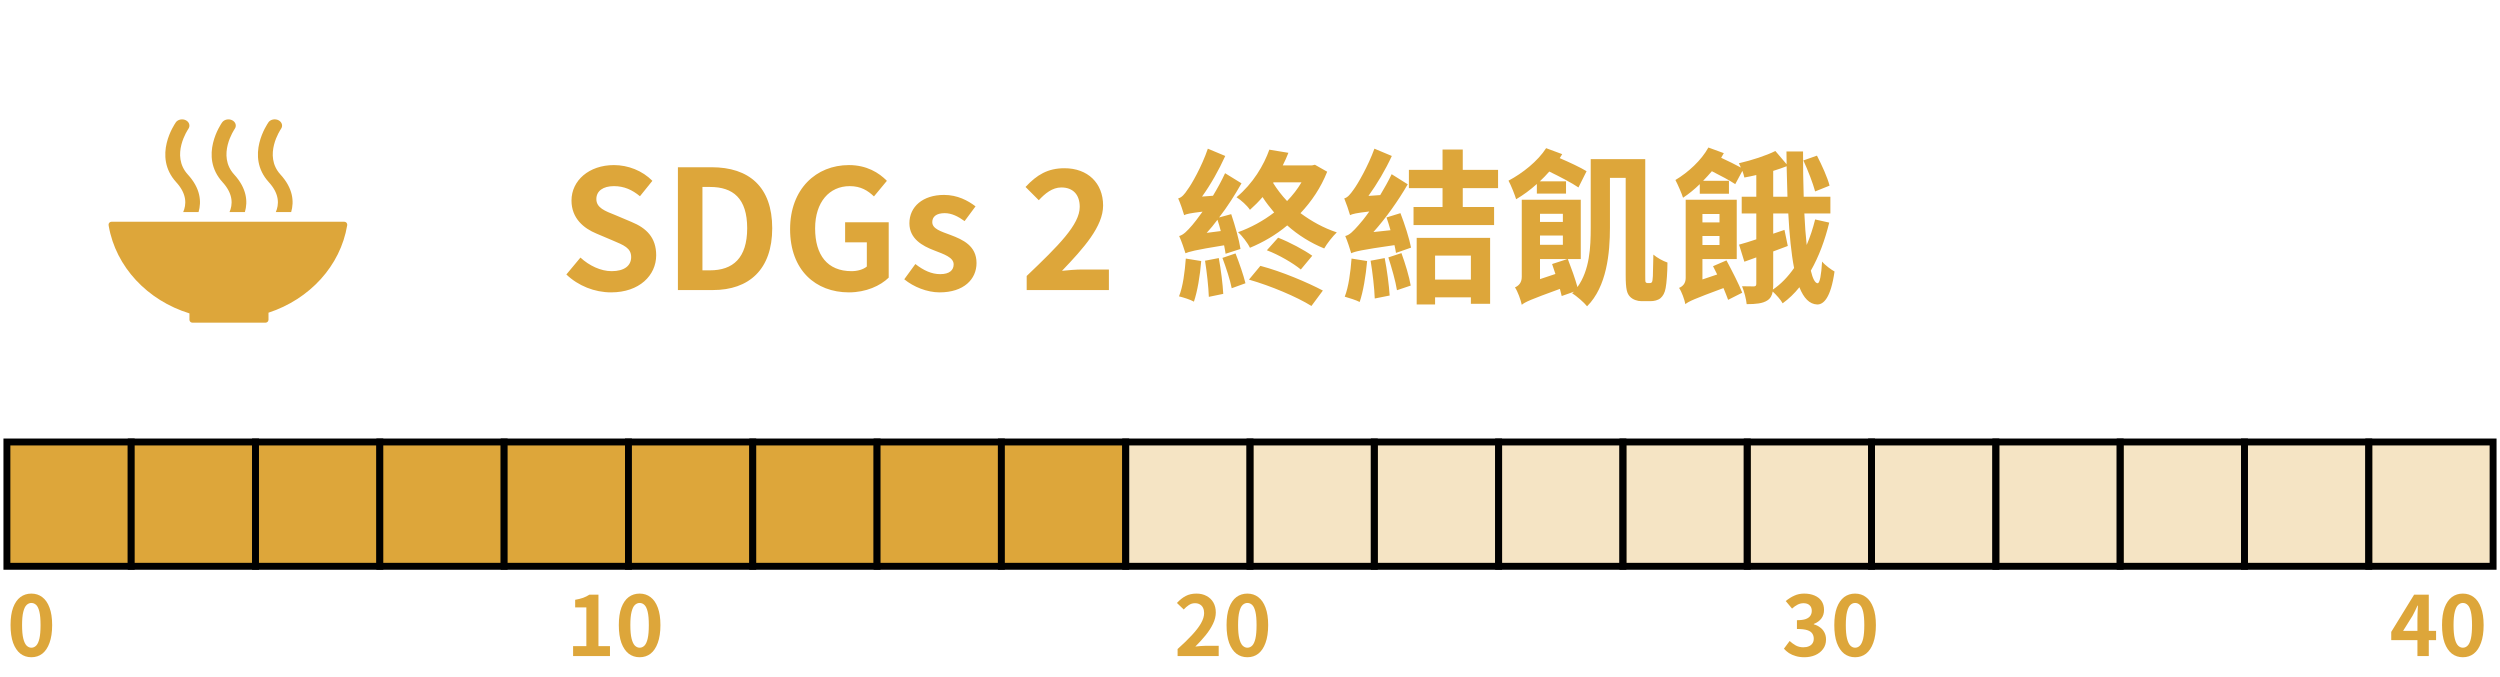
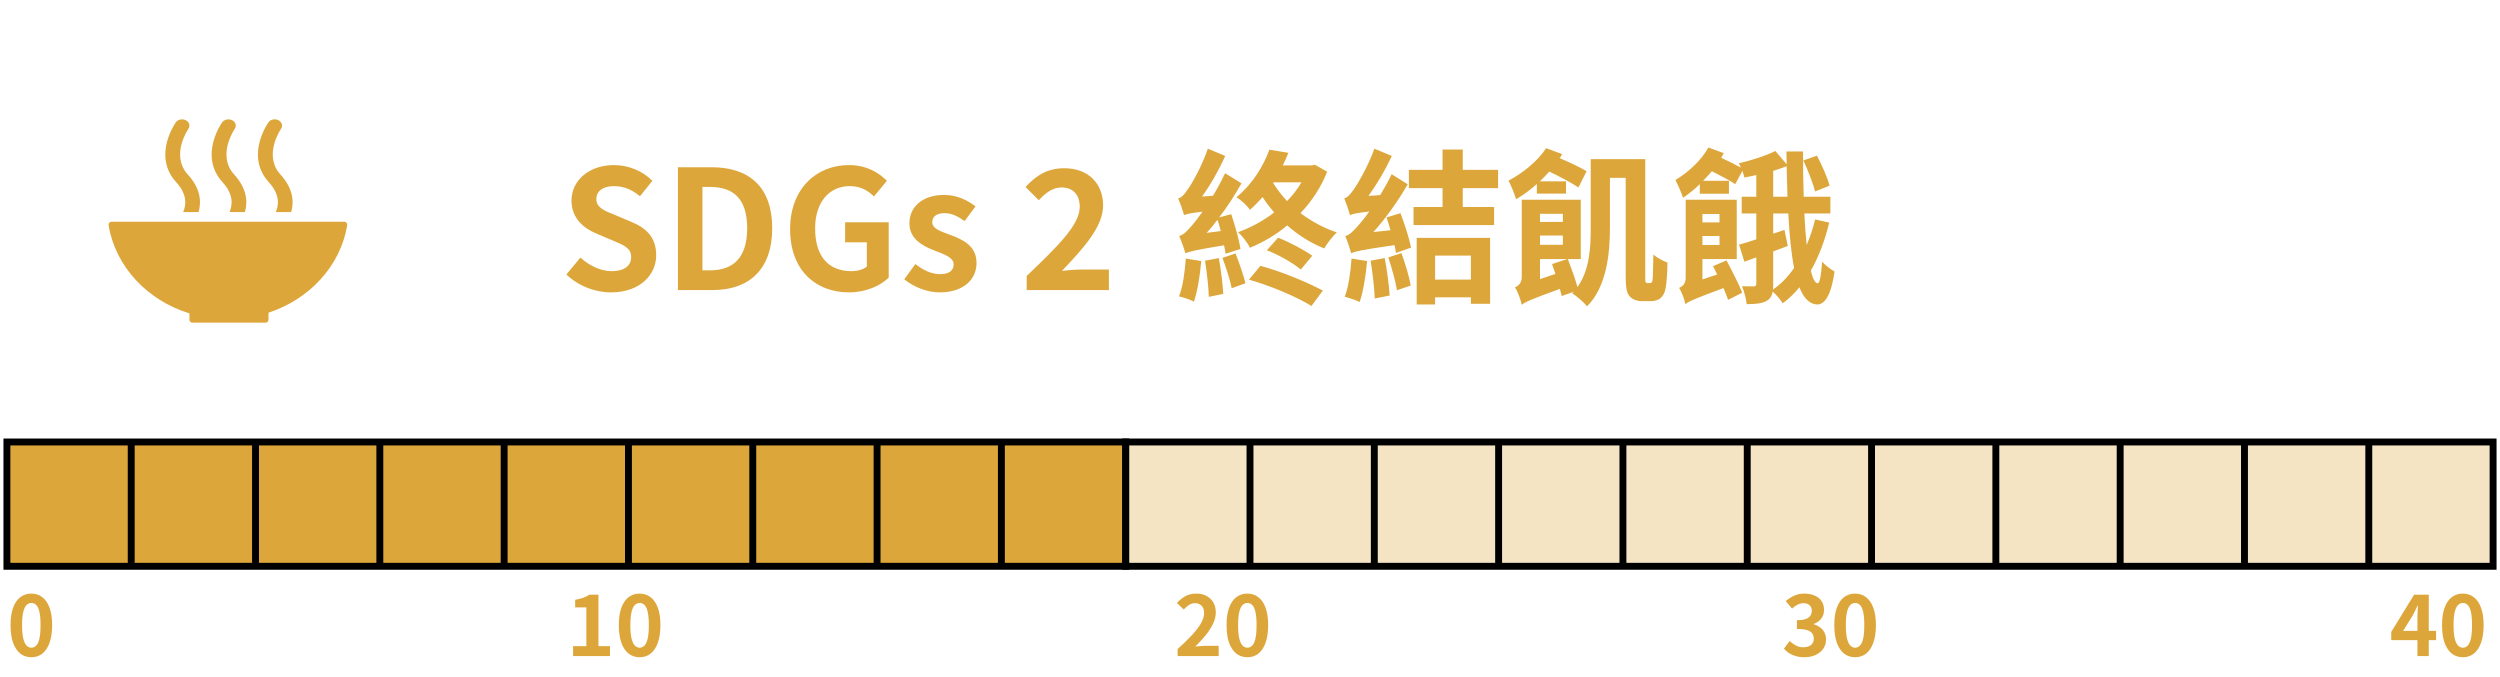
- <svg xmlns="http://www.w3.org/2000/svg" width="362" height="98" viewBox="0 0 362 98" fill="none">
-   <path d="M27.432 45.375V46.275C27.432 46.275 27.432 46.286 27.432 46.294C27.432 46.302 27.432 46.31 27.432 46.314C27.44 46.537 27.623 46.717 27.847 46.721C27.847 46.721 27.851 46.721 27.855 46.721C27.859 46.721 27.863 46.721 27.866 46.721H38.444C38.444 46.721 38.448 46.721 38.452 46.721C38.456 46.721 38.46 46.721 38.46 46.721C38.691 46.717 38.874 46.529 38.878 46.298V45.279C44.83 43.328 49.292 38.506 50.272 32.629C50.272 32.617 50.272 32.605 50.276 32.593C50.276 32.573 50.28 32.553 50.28 32.533C50.28 32.298 50.089 32.107 49.853 32.107H16.15C15.911 32.107 15.72 32.298 15.72 32.533L15.744 32.725C16.775 38.657 21.357 43.507 27.432 45.379" fill="#DDA63A" />
-   <path d="M38.866 17.725C38.727 17.924 35.472 22.607 38.938 26.397C40.528 28.137 40.392 29.67 39.938 30.706H42.161C42.611 29.177 42.424 27.257 40.619 25.282C38.066 22.491 40.651 18.717 40.691 18.657C40.998 18.227 40.834 17.673 40.328 17.411C39.822 17.152 39.169 17.291 38.862 17.717" fill="#DDA63A" />
-   <path d="M33.233 30.706H35.46C35.91 29.177 35.723 27.258 33.918 25.283C31.36 22.491 33.95 18.717 33.99 18.657C34.292 18.227 34.133 17.674 33.627 17.415C33.125 17.16 32.468 17.295 32.165 17.721C32.026 17.916 28.767 22.603 32.237 26.393C33.826 28.134 33.687 29.666 33.237 30.702" fill="#DDA63A" />
-   <path d="M25.456 17.725C25.317 17.924 22.058 22.607 25.528 26.397C27.117 28.137 26.982 29.67 26.528 30.706H28.751C29.201 29.177 29.014 27.257 27.205 25.282C24.647 22.491 27.237 18.716 27.277 18.657C27.579 18.227 27.416 17.673 26.914 17.415C26.412 17.156 25.755 17.295 25.452 17.721" fill="#DDA63A" />
-   <path d="M88.488 42.336C86.112 42.336 83.736 41.4 82.008 39.744L84.048 37.296C85.32 38.472 87 39.264 88.56 39.264C90.408 39.264 91.392 38.472 91.392 37.224C91.392 35.904 90.312 35.496 88.728 34.824L86.352 33.816C84.552 33.072 82.752 31.632 82.752 29.04C82.752 26.136 85.296 23.904 88.896 23.904C90.96 23.904 93.024 24.72 94.464 26.184L92.664 28.416C91.536 27.48 90.36 26.952 88.896 26.952C87.336 26.952 86.352 27.648 86.352 28.824C86.352 30.096 87.6 30.552 89.112 31.152L91.44 32.136C93.6 33.024 95.016 34.392 95.016 36.96C95.016 39.864 92.592 42.336 88.488 42.336ZM98.161 42V24.216H103.033C108.457 24.216 111.817 27.048 111.817 33.048C111.817 39.024 108.457 42 103.225 42H98.161ZM101.713 39.144H102.817C106.129 39.144 108.193 37.368 108.193 33.048C108.193 28.704 106.129 27.072 102.817 27.072H101.713V39.144ZM122.925 42.336C118.101 42.336 114.405 39.12 114.405 33.192C114.405 27.336 118.197 23.904 122.925 23.904C125.493 23.904 127.269 25.008 128.421 26.184L126.549 28.44C125.661 27.6 124.653 26.952 123.045 26.952C120.093 26.952 118.029 29.256 118.029 33.072C118.029 36.936 119.805 39.264 123.309 39.264C124.149 39.264 125.013 39.024 125.517 38.592V35.088H122.373V32.184H128.685V40.2C127.485 41.376 125.397 42.336 122.925 42.336ZM136.049 42.336C134.249 42.336 132.281 41.544 130.937 40.44L132.545 38.232C133.745 39.168 134.897 39.696 136.145 39.696C137.489 39.696 138.089 39.12 138.089 38.28C138.089 37.272 136.697 36.816 135.281 36.264C133.577 35.616 131.681 34.584 131.681 32.328C131.681 29.928 133.625 28.224 136.697 28.224C138.641 28.224 140.153 29.04 141.257 29.88L139.673 32.016C138.713 31.32 137.777 30.864 136.793 30.864C135.569 30.864 134.993 31.392 134.993 32.16C134.993 33.144 136.241 33.504 137.657 34.032C139.433 34.704 141.401 35.592 141.401 38.088C141.401 40.44 139.553 42.336 136.049 42.336ZM148.665 42V39.96C153.297 35.544 156.345 32.52 156.345 29.952C156.345 28.2 155.385 27.144 153.681 27.144C152.385 27.144 151.329 28.008 150.417 28.992L148.497 27.072C150.129 25.32 151.713 24.36 154.137 24.36C157.497 24.36 159.729 26.496 159.729 29.76C159.729 32.784 156.945 35.904 153.777 39.216C154.665 39.12 155.841 39.024 156.681 39.024H160.569V42H148.665Z" fill="#DDA63A" />
-   <path d="M174.728 33.72L176.768 33.456C176.624 32.88 176.456 32.304 176.288 31.824C175.808 32.472 175.28 33.12 174.728 33.72ZM179.624 36.048L177.464 36.744C177.416 36.408 177.344 35.976 177.248 35.52C172.928 36.216 172.16 36.456 171.656 36.672C171.512 36.168 171.056 34.848 170.744 34.176C171.368 34.008 171.896 33.456 172.664 32.568C172.952 32.232 173.48 31.56 174.128 30.648C172.328 30.864 171.8 30.984 171.464 31.152C171.32 30.624 170.912 29.424 170.6 28.728C171.104 28.608 171.512 28.152 171.992 27.408C172.496 26.76 174.032 24.096 174.896 21.528L177.416 22.584C176.504 24.6 175.304 26.736 174.056 28.464L175.64 28.344C176.264 27.312 176.888 26.184 177.392 25.08L179.768 26.544C178.832 28.2 177.752 29.904 176.528 31.488L178.28 31.008C178.832 32.64 179.432 34.752 179.624 36.048ZM171.704 37.44L173.936 37.8C173.768 39.936 173.384 42.192 172.88 43.68C172.4 43.392 171.32 43.056 170.72 42.912C171.296 41.496 171.56 39.36 171.704 37.44ZM174.488 37.752L176.48 37.368C176.792 39.024 177.056 41.16 177.128 42.552L175.04 42.984C174.992 41.568 174.752 39.408 174.488 37.752ZM177.008 37.344L178.904 36.696C179.456 38.088 180.056 39.84 180.344 41.016L178.352 41.736C178.136 40.584 177.536 38.76 177.008 37.344ZM180.848 40.488L182.504 38.496C185.6 39.312 189.32 40.896 191.552 42.072L189.896 44.304C187.784 42.984 183.968 41.376 180.848 40.488ZM183.44 36.24L185.072 34.416C186.776 35.088 188.84 36.192 190.016 37.032L188.36 39.024C187.256 38.112 185.168 36.888 183.44 36.24ZM184.4 26.4L184.352 26.496C184.904 27.384 185.576 28.272 186.368 29.112C187.184 28.272 187.88 27.384 188.456 26.4H184.4ZM190.4 23.856L192.176 24.864C191.264 27.168 189.92 29.16 188.312 30.864C189.896 32.04 191.672 33.024 193.568 33.648C192.968 34.224 192.152 35.256 191.744 35.976C189.8 35.184 187.976 34.056 186.392 32.64C184.736 34.032 182.888 35.088 180.992 35.88C180.68 35.208 179.84 34.104 179.264 33.624C181.136 32.952 182.936 31.968 184.496 30.768C183.896 30.048 183.32 29.328 182.816 28.536C182.264 29.184 181.664 29.784 180.992 30.384C180.608 29.784 179.672 28.944 179.048 28.56C181.448 26.568 183.008 23.904 183.8 21.672L186.56 22.128C186.32 22.752 186.056 23.328 185.744 23.952H189.968L190.4 23.856ZM195.704 37.44L197.96 37.8C197.768 39.96 197.384 42.264 196.88 43.728C196.4 43.464 195.296 43.128 194.72 42.96C195.272 41.568 195.56 39.384 195.704 37.44ZM198.464 37.752L200.504 37.368C200.84 39.072 201.128 41.304 201.224 42.792L199.064 43.224C199.016 41.76 198.752 39.48 198.464 37.752ZM201.032 37.272L202.928 36.648C203.48 38.16 204.056 40.056 204.272 41.352L202.28 42.024C202.088 40.752 201.512 38.76 201.032 37.272ZM200.768 31.488L202.784 30.864C203.408 32.472 204.08 34.584 204.32 35.856L202.136 36.624C202.088 36.288 202.016 35.904 201.92 35.496C197.072 36.192 196.208 36.408 195.656 36.672C195.512 36.144 195.104 34.896 194.792 34.176C195.416 34.032 195.92 33.504 196.688 32.64C197 32.304 197.6 31.584 198.272 30.624C196.376 30.84 195.824 30.984 195.488 31.152C195.344 30.624 194.936 29.424 194.648 28.728C195.128 28.608 195.512 28.152 196.016 27.432C196.544 26.736 198.104 24.072 199.016 21.528L201.536 22.584C200.624 24.576 199.4 26.64 198.152 28.368L199.856 28.248C200.432 27.288 201.032 26.232 201.512 25.224L203.84 26.688C202.448 29.088 200.696 31.56 198.872 33.6L201.344 33.336C201.176 32.688 200.96 32.064 200.768 31.488ZM212.984 37.008H207.8V40.488H212.984V37.008ZM205.136 44.088V34.44H215.768V43.992H212.984V43.056H207.8V44.088H205.136ZM216.92 27.24H211.808V29.976H216.344V32.592H204.68V29.976H208.88V27.24H204.008V24.6H208.88V21.648H211.808V24.6H216.92V27.24ZM222.536 28.032V26.64C221.576 27.504 220.568 28.248 219.536 28.848C219.368 28.272 218.792 26.808 218.432 26.16C220.472 25.08 222.656 23.352 223.88 21.456L226.208 22.32C226.088 22.512 225.968 22.704 225.848 22.896C227.24 23.496 228.848 24.24 229.736 24.792L228.56 27.144C227.624 26.496 225.824 25.56 224.336 24.84C223.904 25.344 223.448 25.8 222.968 26.256H226.76V28.032H222.536ZM222.992 40.416L225.224 39.672C225.056 39.192 224.888 38.688 224.744 38.232L226.952 37.512H222.992V40.416ZM226.304 30.96H222.992V32.136H226.304V30.96ZM222.992 34.104V35.448H226.304V34.104H222.992ZM238.544 40.992H238.88C239 40.992 239.096 40.968 239.192 40.872C239.264 40.728 239.312 40.512 239.336 39.984C239.36 39.456 239.384 38.328 239.408 36.864C239.936 37.32 240.752 37.776 241.448 38.016C241.448 39.288 241.328 41.016 241.184 41.712C241.064 42.408 240.8 42.864 240.44 43.176C240.056 43.488 239.504 43.608 238.976 43.608H237.68C237.104 43.608 236.432 43.392 236.024 42.96C235.592 42.504 235.4 41.928 235.4 39.84V25.752H233.12V32.976C233.12 36.624 232.664 41.52 229.808 44.352C229.4 43.824 228.248 42.816 227.648 42.48C227.744 42.384 227.816 42.312 227.912 42.24L226.136 42.864C226.064 42.552 225.968 42.216 225.872 41.832C221.648 43.368 220.832 43.728 220.352 44.136C220.208 43.44 219.776 42.216 219.368 41.616C219.848 41.4 220.352 40.992 220.352 40.08V28.92H228.896V37.512H227.024C227.528 38.808 228.104 40.416 228.416 41.568C230.192 39.096 230.336 35.808 230.336 32.976V23.04H238.232V39.768C238.232 40.392 238.232 40.752 238.28 40.848C238.352 40.944 238.448 40.992 238.544 40.992ZM264.92 26.88L262.832 27.72C262.52 26.568 261.8 24.672 261.128 23.232L263.096 22.536C263.792 23.88 264.632 25.728 264.92 26.88ZM248.984 30.984H246.512V32.208H248.984V30.984ZM246.512 35.472H248.984V34.176H246.512V35.472ZM248.048 38.544L249.992 37.704C250.784 39.192 251.816 41.184 252.272 42.384L250.232 43.416C250.064 42.936 249.824 42.36 249.56 41.712C245.288 43.296 244.544 43.632 244.04 44.04C243.92 43.392 243.512 42.24 243.128 41.688C243.584 41.496 244.088 41.112 244.088 40.248V28.92H251.48V37.512H246.512V40.464L248.648 39.744C248.432 39.312 248.24 38.904 248.048 38.544ZM256.76 36.408V41.136C256.76 41.448 256.76 41.688 256.712 41.928C257.864 41.16 258.896 40.08 259.784 38.808C259.376 36.72 259.112 34.032 258.944 30.912H256.76V33.84L258.392 33.288L258.872 35.616C258.176 35.88 257.48 36.144 256.76 36.408ZM256.76 24.744V28.488H258.824C258.776 27.096 258.752 25.608 258.704 24.072C258.104 24.312 257.456 24.528 256.76 24.744ZM262.832 31.776L264.872 32.232C264.248 34.8 263.36 37.176 262.208 39.192C262.472 40.32 262.808 40.992 263.192 41.016C263.504 41.016 263.72 39.84 263.84 37.872C264.248 38.4 265.232 39.096 265.64 39.312C265.088 43.224 264.008 44.112 263.12 44.088C262.016 44.04 261.176 43.176 260.552 41.592C259.832 42.504 259.016 43.272 258.128 43.92C257.84 43.392 257.192 42.672 256.688 42.216C256.592 42.792 256.352 43.224 255.896 43.512C255.224 43.944 254.264 44.04 252.92 44.04C252.848 43.32 252.56 42.192 252.248 41.448C252.992 41.472 253.712 41.472 253.976 41.472C254.216 41.448 254.312 41.376 254.312 41.088V37.272L252.584 37.896L251.816 35.424C252.536 35.232 253.376 34.968 254.312 34.656V30.912H252.2V28.488H254.312V25.344C253.712 25.488 253.112 25.608 252.584 25.704C252.536 25.44 252.416 25.08 252.296 24.744L251.264 26.664C250.52 26.16 249.08 25.392 247.88 24.792C247.472 25.248 247.064 25.728 246.608 26.184H250.352V28.056H246.128V26.664C245.336 27.432 244.544 28.08 243.704 28.632C243.536 28.08 242.936 26.688 242.6 26.064C244.448 24.96 246.344 23.232 247.376 21.36L249.608 22.176C249.488 22.416 249.344 22.608 249.224 22.848C250.208 23.304 251.336 23.856 252.08 24.264C251.984 24.048 251.888 23.832 251.792 23.64C253.664 23.208 255.728 22.536 257.072 21.864L258.704 23.784L258.68 21.936H261.08C261.08 24.216 261.104 26.424 261.176 28.488H265.04V30.912H261.272C261.344 32.592 261.464 34.128 261.608 35.472C262.112 34.296 262.52 33.048 262.832 31.776Z" fill="#DDA63A" />
-   <rect x="1" y="64" width="18" height="18" fill="#DDA63A" stroke="black" />
-   <rect x="19" y="64" width="18" height="18" fill="#DDA63A" stroke="black" />
-   <rect x="37" y="64" width="18" height="18" fill="#DDA63A" stroke="black" />
-   <rect x="55" y="64" width="18" height="18" fill="#DDA63A" stroke="black" />
-   <rect x="73" y="64" width="18" height="18" fill="#DDA63A" stroke="black" />
-   <rect x="91" y="64" width="18" height="18" fill="#DDA63A" stroke="black" />
-   <rect x="109" y="64" width="18" height="18" fill="#DDA63A" stroke="black" />
-   <rect x="127" y="64" width="18" height="18" fill="#DDA63A" stroke="black" />
-   <rect x="145" y="64" width="18" height="18" fill="#DDA63A" stroke="black" />
-   <rect x="163" y="64" width="18" height="18" fill="#DDA63A" fill-opacity="0.3" stroke="black" />
-   <rect x="181" y="64" width="18" height="18" fill="#DDA63A" fill-opacity="0.3" stroke="black" />
-   <rect x="199" y="64" width="18" height="18" fill="#DDA63A" fill-opacity="0.3" stroke="black" />
-   <rect x="217" y="64" width="18" height="18" fill="#DDA63A" fill-opacity="0.3" stroke="black" />
-   <rect x="235" y="64" width="18" height="18" fill="#DDA63A" fill-opacity="0.3" stroke="black" />
-   <rect x="253" y="64" width="18" height="18" fill="#DDA63A" fill-opacity="0.3" stroke="black" />
-   <rect x="271" y="64" width="18" height="18" fill="#DDA63A" fill-opacity="0.3" stroke="black" />
-   <rect x="289" y="64" width="18" height="18" fill="#DDA63A" fill-opacity="0.3" stroke="black" />
-   <rect x="307" y="64" width="18" height="18" fill="#DDA63A" fill-opacity="0.3" stroke="black" />
-   <rect x="325" y="64" width="18" height="18" fill="#DDA63A" fill-opacity="0.3" stroke="black" />
-   <rect x="343" y="64" width="18" height="18" fill="#DDA63A" fill-opacity="0.3" stroke="black" />
-   <path d="M4.54 95.168C3.94 95.168 3.412 94.996 2.956 94.652C2.508 94.3 2.156 93.78 1.9 93.092C1.652 92.396 1.528 91.536 1.528 90.512C1.528 89.496 1.652 88.652 1.9 87.98C2.156 87.3 2.508 86.792 2.956 86.456C3.412 86.12 3.94 85.952 4.54 85.952C5.148 85.952 5.676 86.124 6.124 86.468C6.572 86.804 6.92 87.308 7.168 87.98C7.424 88.652 7.552 89.496 7.552 90.512C7.552 91.536 7.424 92.396 7.168 93.092C6.92 93.78 6.572 94.3 6.124 94.652C5.676 94.996 5.148 95.168 4.54 95.168ZM4.54 93.788C4.804 93.788 5.036 93.688 5.236 93.488C5.436 93.288 5.592 92.952 5.704 92.48C5.816 92 5.872 91.344 5.872 90.512C5.872 89.688 5.816 89.044 5.704 88.58C5.592 88.108 5.436 87.78 5.236 87.596C5.036 87.404 4.804 87.308 4.54 87.308C4.292 87.308 4.064 87.404 3.856 87.596C3.656 87.78 3.496 88.108 3.376 88.58C3.256 89.044 3.196 89.688 3.196 90.512C3.196 91.344 3.256 92 3.376 92.48C3.496 92.952 3.656 93.288 3.856 93.488C4.064 93.688 4.292 93.788 4.54 93.788Z" fill="#DDA63A" />
-   <path d="M82.984 95V93.56H84.904V87.956H83.284V86.852C83.732 86.772 84.116 86.676 84.436 86.564C84.764 86.444 85.068 86.292 85.348 86.108H86.656V93.56H88.324V95H82.984ZM92.618 95.168C92.018 95.168 91.49 94.996 91.034 94.652C90.586 94.3 90.234 93.78 89.978 93.092C89.73 92.396 89.606 91.536 89.606 90.512C89.606 89.496 89.73 88.652 89.978 87.98C90.234 87.3 90.586 86.792 91.034 86.456C91.49 86.12 92.018 85.952 92.618 85.952C93.226 85.952 93.754 86.124 94.202 86.468C94.65 86.804 94.998 87.308 95.246 87.98C95.502 88.652 95.63 89.496 95.63 90.512C95.63 91.536 95.502 92.396 95.246 93.092C94.998 93.78 94.65 94.3 94.202 94.652C93.754 94.996 93.226 95.168 92.618 95.168ZM92.618 93.788C92.882 93.788 93.114 93.688 93.314 93.488C93.514 93.288 93.67 92.952 93.782 92.48C93.894 92 93.95 91.344 93.95 90.512C93.95 89.688 93.894 89.044 93.782 88.58C93.67 88.108 93.514 87.78 93.314 87.596C93.114 87.404 92.882 87.308 92.618 87.308C92.37 87.308 92.142 87.404 91.934 87.596C91.734 87.78 91.574 88.108 91.454 88.58C91.334 89.044 91.274 89.688 91.274 90.512C91.274 91.344 91.334 92 91.454 92.48C91.574 92.952 91.734 93.288 91.934 93.488C92.142 93.688 92.37 93.788 92.618 93.788Z" fill="#DDA63A" />
-   <path d="M170.516 95V93.98C171.324 93.26 172.012 92.592 172.58 91.976C173.156 91.36 173.596 90.788 173.9 90.26C174.204 89.724 174.356 89.228 174.356 88.772C174.356 88.484 174.304 88.232 174.2 88.016C174.096 87.8 173.944 87.636 173.744 87.524C173.552 87.404 173.312 87.344 173.024 87.344C172.704 87.344 172.408 87.436 172.136 87.62C171.872 87.796 171.628 88.008 171.404 88.256L170.42 87.308C170.836 86.86 171.26 86.524 171.692 86.3C172.132 86.068 172.652 85.952 173.252 85.952C173.812 85.952 174.3 86.068 174.716 86.3C175.14 86.524 175.468 86.84 175.7 87.248C175.932 87.656 176.048 88.136 176.048 88.688C176.048 89.224 175.912 89.772 175.64 90.332C175.376 90.884 175.02 91.436 174.572 91.988C174.124 92.54 173.628 93.084 173.084 93.62C173.316 93.588 173.564 93.564 173.828 93.548C174.1 93.524 174.34 93.512 174.548 93.512H176.468V95H170.516ZM180.618 95.168C180.018 95.168 179.49 94.996 179.034 94.652C178.586 94.3 178.234 93.78 177.978 93.092C177.73 92.396 177.606 91.536 177.606 90.512C177.606 89.496 177.73 88.652 177.978 87.98C178.234 87.3 178.586 86.792 179.034 86.456C179.49 86.12 180.018 85.952 180.618 85.952C181.226 85.952 181.754 86.124 182.202 86.468C182.65 86.804 182.998 87.308 183.246 87.98C183.502 88.652 183.63 89.496 183.63 90.512C183.63 91.536 183.502 92.396 183.246 93.092C182.998 93.78 182.65 94.3 182.202 94.652C181.754 94.996 181.226 95.168 180.618 95.168ZM180.618 93.788C180.882 93.788 181.114 93.688 181.314 93.488C181.514 93.288 181.67 92.952 181.782 92.48C181.894 92 181.95 91.344 181.95 90.512C181.95 89.688 181.894 89.044 181.782 88.58C181.67 88.108 181.514 87.78 181.314 87.596C181.114 87.404 180.882 87.308 180.618 87.308C180.37 87.308 180.142 87.404 179.934 87.596C179.734 87.78 179.574 88.108 179.454 88.58C179.334 89.044 179.274 89.688 179.274 90.512C179.274 91.344 179.334 92 179.454 92.48C179.574 92.952 179.734 93.288 179.934 93.488C180.142 93.688 180.37 93.788 180.618 93.788Z" fill="#DDA63A" />
-   <path d="M261.276 95.168C260.812 95.168 260.396 95.112 260.028 95C259.66 94.896 259.332 94.752 259.044 94.568C258.764 94.376 258.52 94.164 258.312 93.932L259.14 92.816C259.412 93.064 259.708 93.28 260.028 93.464C260.356 93.64 260.72 93.728 261.12 93.728C261.424 93.728 261.688 93.68 261.912 93.584C262.144 93.488 262.32 93.348 262.44 93.164C262.568 92.98 262.632 92.756 262.632 92.492C262.632 92.196 262.56 91.944 262.416 91.736C262.28 91.52 262.036 91.356 261.684 91.244C261.332 91.132 260.836 91.076 260.196 91.076V89.804C260.74 89.804 261.168 89.748 261.48 89.636C261.792 89.516 262.012 89.356 262.14 89.156C262.276 88.948 262.344 88.712 262.344 88.448C262.344 88.104 262.24 87.836 262.032 87.644C261.824 87.444 261.532 87.344 261.156 87.344C260.844 87.344 260.552 87.416 260.28 87.56C260.016 87.696 259.752 87.884 259.488 88.124L258.576 87.032C258.968 86.704 259.38 86.444 259.812 86.252C260.244 86.052 260.72 85.952 261.24 85.952C261.808 85.952 262.308 86.044 262.74 86.228C263.18 86.412 263.52 86.68 263.76 87.032C264 87.384 264.12 87.812 264.12 88.316C264.12 88.796 263.992 89.208 263.736 89.552C263.48 89.896 263.116 90.16 262.644 90.344V90.404C262.972 90.492 263.268 90.636 263.532 90.836C263.804 91.028 264.016 91.272 264.168 91.568C264.328 91.864 264.408 92.208 264.408 92.6C264.408 93.136 264.264 93.596 263.976 93.98C263.696 94.364 263.316 94.66 262.836 94.868C262.364 95.068 261.844 95.168 261.276 95.168ZM268.618 95.168C268.018 95.168 267.49 94.996 267.034 94.652C266.586 94.3 266.234 93.78 265.978 93.092C265.73 92.396 265.606 91.536 265.606 90.512C265.606 89.496 265.73 88.652 265.978 87.98C266.234 87.3 266.586 86.792 267.034 86.456C267.49 86.12 268.018 85.952 268.618 85.952C269.226 85.952 269.754 86.124 270.202 86.468C270.65 86.804 270.998 87.308 271.246 87.98C271.502 88.652 271.63 89.496 271.63 90.512C271.63 91.536 271.502 92.396 271.246 93.092C270.998 93.78 270.65 94.3 270.202 94.652C269.754 94.996 269.226 95.168 268.618 95.168ZM268.618 93.788C268.882 93.788 269.114 93.688 269.314 93.488C269.514 93.288 269.67 92.952 269.782 92.48C269.894 92 269.95 91.344 269.95 90.512C269.95 89.688 269.894 89.044 269.782 88.58C269.67 88.108 269.514 87.78 269.314 87.596C269.114 87.404 268.882 87.308 268.618 87.308C268.37 87.308 268.142 87.404 267.934 87.596C267.734 87.78 267.574 88.108 267.454 88.58C267.334 89.044 267.274 89.688 267.274 90.512C267.274 91.344 267.334 92 267.454 92.48C267.574 92.952 267.734 93.288 267.934 93.488C268.142 93.688 268.37 93.788 268.618 93.788Z" fill="#DDA63A" />
-   <path d="M350.044 95V89.54C350.044 89.284 350.052 88.98 350.068 88.628C350.084 88.268 350.1 87.956 350.116 87.692H350.056C349.952 87.932 349.84 88.172 349.72 88.412C349.6 88.652 349.476 88.896 349.348 89.144L347.968 91.352H352.744V92.696H346.252V91.496L349.564 86.108H351.688V95H350.044ZM356.618 95.168C356.018 95.168 355.49 94.996 355.034 94.652C354.586 94.3 354.234 93.78 353.978 93.092C353.73 92.396 353.606 91.536 353.606 90.512C353.606 89.496 353.73 88.652 353.978 87.98C354.234 87.3 354.586 86.792 355.034 86.456C355.49 86.12 356.018 85.952 356.618 85.952C357.226 85.952 357.754 86.124 358.202 86.468C358.65 86.804 358.998 87.308 359.246 87.98C359.502 88.652 359.63 89.496 359.63 90.512C359.63 91.536 359.502 92.396 359.246 93.092C358.998 93.78 358.65 94.3 358.202 94.652C357.754 94.996 357.226 95.168 356.618 95.168ZM356.618 93.788C356.882 93.788 357.114 93.688 357.314 93.488C357.514 93.288 357.67 92.952 357.782 92.48C357.894 92 357.95 91.344 357.95 90.512C357.95 89.688 357.894 89.044 357.782 88.58C357.67 88.108 357.514 87.78 357.314 87.596C357.114 87.404 356.882 87.308 356.618 87.308C356.37 87.308 356.142 87.404 355.934 87.596C355.734 87.78 355.574 88.108 355.454 88.58C355.334 89.044 355.274 89.688 355.274 90.512C355.274 91.344 355.334 92 355.454 92.48C355.574 92.952 355.734 93.288 355.934 93.488C356.142 93.688 356.37 93.788 356.618 93.788Z" fill="#DDA63A" />
+ <svg xmlns="http://www.w3.org/2000/svg" width="362" height="98" fill="none">
+   <path fill="#DDA63A" d="M27.432 45.375v.94a.423.423 0 0 0 .415.406H38.46a.427.427 0 0 0 .418-.423V45.28c5.952-1.951 10.414-6.773 11.394-12.65q-.001-.018.004-.036c0-.02.004-.04.004-.06a.427.427 0 0 0-.427-.426H16.15a.43.43 0 0 0-.43.426l.024.192c1.031 5.932 5.613 10.782 11.688 12.654M38.866 17.725c-.14.2-3.394 4.882.072 8.672 1.59 1.74 1.454 3.273 1 4.309h2.223c.45-1.53.263-3.449-1.542-5.424-2.553-2.79.032-6.565.072-6.625.307-.43.143-.984-.363-1.246-.506-.26-1.159-.12-1.466.306M33.233 30.706h2.227c.45-1.53.263-3.448-1.542-5.423-2.558-2.792.032-6.566.072-6.626.302-.43.143-.983-.363-1.242-.502-.255-1.16-.12-1.462.306-.14.195-3.398 4.882.072 8.673 1.59 1.74 1.45 3.273 1 4.308M25.456 17.725c-.14.2-3.398 4.882.072 8.672 1.59 1.74 1.454 3.273 1 4.309h2.223c.45-1.53.263-3.449-1.546-5.424-2.558-2.79.032-6.565.072-6.625.302-.43.139-.984-.363-1.242-.502-.26-1.16-.12-1.462.306M88.488 42.336c-2.376 0-4.752-.936-6.48-2.592l2.04-2.448c1.272 1.176 2.952 1.968 4.512 1.968 1.848 0 2.832-.792 2.832-2.04 0-1.32-1.08-1.728-2.664-2.4l-2.376-1.008c-1.8-.744-3.6-2.184-3.6-4.776 0-2.904 2.544-5.136 6.144-5.136 2.064 0 4.128.816 5.568 2.28l-1.8 2.232c-1.128-.936-2.304-1.464-3.768-1.464-1.56 0-2.544.696-2.544 1.872 0 1.272 1.248 1.728 2.76 2.328l2.328.984c2.16.888 3.576 2.256 3.576 4.824 0 2.904-2.424 5.376-6.528 5.376M98.161 42V24.216h4.872c5.424 0 8.784 2.832 8.784 8.832 0 5.976-3.36 8.952-8.592 8.952zm3.552-2.856h1.104c3.312 0 5.376-1.776 5.376-6.096 0-4.344-2.064-5.976-5.376-5.976h-1.104zm21.212 3.192c-4.824 0-8.52-3.216-8.52-9.144 0-5.856 3.792-9.288 8.52-9.288 2.568 0 4.344 1.104 5.496 2.28l-1.872 2.256c-.888-.84-1.896-1.488-3.504-1.488-2.952 0-5.016 2.304-5.016 6.12 0 3.864 1.776 6.192 5.28 6.192.84 0 1.704-.24 2.208-.672v-3.504h-3.144v-2.904h6.312V40.2c-1.2 1.176-3.288 2.136-5.76 2.136m13.124 0c-1.8 0-3.768-.792-5.112-1.896l1.608-2.208c1.2.936 2.352 1.464 3.6 1.464 1.344 0 1.944-.576 1.944-1.416 0-1.008-1.392-1.464-2.808-2.016-1.704-.648-3.6-1.68-3.6-3.936 0-2.4 1.944-4.104 5.016-4.104 1.944 0 3.456.816 4.56 1.656l-1.584 2.136c-.96-.696-1.896-1.152-2.88-1.152-1.224 0-1.8.528-1.8 1.296 0 .984 1.248 1.344 2.664 1.872 1.776.672 3.744 1.56 3.744 4.056 0 2.352-1.848 4.248-5.352 4.248M148.665 42v-2.04c4.632-4.416 7.68-7.44 7.68-10.008 0-1.752-.96-2.808-2.664-2.808-1.296 0-2.352.864-3.264 1.848l-1.92-1.92c1.632-1.752 3.216-2.712 5.64-2.712 3.36 0 5.592 2.136 5.592 5.4 0 3.024-2.784 6.144-5.952 9.456.888-.096 2.064-.192 2.904-.192h3.888V42zM174.728 33.72l2.04-.264a19 19 0 0 0-.48-1.632 23 23 0 0 1-1.56 1.896m4.896 2.328-2.16.696c-.048-.336-.12-.768-.216-1.224-4.32.696-5.088.936-5.592 1.152-.144-.504-.6-1.824-.912-2.496.624-.168 1.152-.72 1.92-1.608.288-.336.816-1.008 1.464-1.92-1.8.216-2.328.336-2.664.504a22 22 0 0 0-.864-2.424c.504-.12.912-.576 1.392-1.32.504-.648 2.04-3.312 2.904-5.88l2.52 1.056c-.912 2.016-2.112 4.152-3.36 5.88l1.584-.12a33 33 0 0 0 1.752-3.264l2.376 1.464c-.936 1.656-2.016 3.36-3.24 4.944l1.752-.48c.552 1.632 1.152 3.744 1.344 5.04m-7.92 1.392 2.232.36c-.168 2.136-.552 4.392-1.056 5.88-.48-.288-1.56-.624-2.16-.768.576-1.416.84-3.552.984-5.472m2.784.312 1.992-.384c.312 1.656.576 3.792.648 5.184l-2.088.432c-.048-1.416-.288-3.576-.552-5.232m2.52-.408 1.896-.648c.552 1.392 1.152 3.144 1.44 4.32l-1.992.72c-.216-1.152-.816-2.976-1.344-4.392m3.84 3.144 1.656-1.992c3.096.816 6.816 2.4 9.048 3.576l-1.656 2.232c-2.112-1.32-5.928-2.928-9.048-3.816m2.592-4.248 1.632-1.824c1.704.672 3.768 1.776 4.944 2.616l-1.656 1.992c-1.104-.912-3.192-2.136-4.92-2.784m.96-9.84-.048.096a16.6 16.6 0 0 0 2.016 2.616 14 14 0 0 0 2.088-2.712zm6-2.544 1.776 1.008c-.912 2.304-2.256 4.296-3.864 6 1.584 1.176 3.36 2.16 5.256 2.784-.6.576-1.416 1.608-1.824 2.328a18.6 18.6 0 0 1-5.352-3.336c-1.656 1.392-3.504 2.448-5.4 3.24-.312-.672-1.152-1.776-1.728-2.256a19.4 19.4 0 0 0 5.232-2.856c-.6-.72-1.176-1.44-1.68-2.232a19 19 0 0 1-1.824 1.848c-.384-.6-1.32-1.44-1.944-1.824 2.4-1.992 3.96-4.656 4.752-6.888l2.76.456c-.24.624-.504 1.2-.816 1.824h4.224zm5.304 13.584 2.256.36c-.192 2.16-.576 4.464-1.08 5.928-.48-.264-1.584-.6-2.16-.768.552-1.392.84-3.576.984-5.52m2.76.312 2.04-.384c.336 1.704.624 3.936.72 5.424l-2.16.432c-.048-1.464-.312-3.744-.6-5.472m2.568-.48 1.896-.624c.552 1.512 1.128 3.408 1.344 4.704l-1.992.672c-.192-1.272-.768-3.264-1.248-4.752m-.264-5.784 2.016-.624c.624 1.608 1.296 3.72 1.536 4.992l-2.184.768c-.048-.336-.12-.72-.216-1.128-4.848.696-5.712.912-6.264 1.176-.144-.528-.552-1.776-.864-2.496.624-.144 1.128-.672 1.896-1.536.312-.336.912-1.056 1.584-2.016-1.896.216-2.448.36-2.784.528a27 27 0 0 0-.84-2.424c.48-.12.864-.576 1.368-1.296.528-.696 2.088-3.36 3-5.904l2.52 1.056a35.4 35.4 0 0 1-3.384 5.784l1.704-.12c.576-.96 1.176-2.016 1.656-3.024l2.328 1.464c-1.392 2.4-3.144 4.872-4.968 6.912l2.472-.264c-.168-.648-.384-1.272-.576-1.848m12.216 5.52H207.8v3.48h5.184zm-7.848 7.08V34.44h10.632v9.552h-2.784v-.936H207.8v1.032zM216.92 27.24h-5.112v2.736h4.536v2.616H204.68v-2.616h4.2V27.24h-4.872V24.6h4.872v-2.952h2.928V24.6h5.112zm5.616.792V26.64a18 18 0 0 1-3 2.208c-.168-.576-.744-2.04-1.104-2.688 2.04-1.08 4.224-2.808 5.448-4.704l2.328.864-.36.576c1.392.6 3 1.344 3.888 1.896l-1.176 2.352c-.936-.648-2.736-1.584-4.224-2.304-.432.504-.888.96-1.368 1.416h3.792v1.776zm.456 12.384 2.232-.744c-.168-.48-.336-.984-.48-1.44l2.208-.72h-3.96zm3.312-9.456h-3.312v1.176h3.312zm-3.312 3.144v1.344h3.312v-1.344zm15.552 6.888h.336c.12 0 .216-.024.312-.12.072-.144.12-.36.144-.888s.048-1.656.072-3.12c.528.456 1.344.912 2.04 1.152 0 1.272-.12 3-.264 3.696-.12.696-.384 1.152-.744 1.464-.384.312-.936.432-1.464.432h-1.296c-.576 0-1.248-.216-1.656-.648-.432-.456-.624-1.032-.624-3.12V25.752h-2.28v7.224c0 3.648-.456 8.544-3.312 11.376-.408-.528-1.56-1.536-2.16-1.872.096-.096.168-.168.264-.24l-1.776.624c-.072-.312-.168-.648-.264-1.032-4.224 1.536-5.04 1.896-5.52 2.304-.144-.696-.576-1.92-.984-2.52.48-.216.984-.624.984-1.536V28.92h8.544v8.592h-1.872c.504 1.296 1.08 2.904 1.392 4.056 1.776-2.472 1.92-5.76 1.92-8.592V23.04h7.896v16.728c0 .624 0 .984.048 1.08a.33.33 0 0 0 .264.144M264.92 26.88l-2.088.84c-.312-1.152-1.032-3.048-1.704-4.488l1.968-.696c.696 1.344 1.536 3.192 1.824 4.344m-15.936 4.104h-2.472v1.224h2.472zm-2.472 4.488h2.472v-1.296h-2.472zm1.536 3.072 1.944-.84c.792 1.488 1.824 3.48 2.28 4.68l-2.04 1.032c-.168-.48-.408-1.056-.672-1.704-4.272 1.584-5.016 1.92-5.52 2.328-.12-.648-.528-1.8-.912-2.352.456-.192.96-.576.96-1.44V28.92h7.392v8.592h-4.968v2.952l2.136-.72c-.216-.432-.408-.84-.6-1.2m8.712-2.136v4.728c0 .312 0 .552-.048.792 1.152-.768 2.184-1.848 3.072-3.12-.408-2.088-.672-4.776-.84-7.896h-2.184v2.928l1.632-.552.48 2.328c-.696.264-1.392.528-2.112.792m0-11.664v3.744h2.064c-.048-1.392-.072-2.88-.12-4.416-.6.24-1.248.456-1.944.672m6.072 7.032 2.04.456c-.624 2.568-1.512 4.944-2.664 6.96.264 1.128.6 1.8.984 1.824.312 0 .528-1.176.648-3.144.408.528 1.392 1.224 1.8 1.44-.552 3.912-1.632 4.8-2.52 4.776-1.104-.048-1.944-.912-2.568-2.496-.72.912-1.536 1.68-2.424 2.328-.288-.528-.936-1.248-1.44-1.704-.096.576-.336 1.008-.792 1.296-.672.432-1.632.528-2.976.528-.072-.72-.36-1.848-.672-2.592.744.024 1.464.024 1.728.024.24-.024.336-.096.336-.384v-3.816l-1.728.624-.768-2.472a44 44 0 0 0 2.496-.768v-3.744H252.2v-2.424h2.112v-3.144c-.6.144-1.2.264-1.728.36-.048-.264-.168-.624-.288-.96l-1.032 1.92c-.744-.504-2.184-1.272-3.384-1.872-.408.456-.816.936-1.272 1.392h3.744v1.872h-4.224v-1.392a16.4 16.4 0 0 1-2.424 1.968c-.168-.552-.768-1.944-1.104-2.568 1.848-1.104 3.744-2.832 4.776-4.704l2.232.816c-.12.24-.264.432-.384.672a53 53 0 0 1 2.856 1.416 16 16 0 0 0-.288-.624c1.872-.432 3.936-1.104 5.28-1.776l1.632 1.92-.024-1.848h2.4c0 2.28.024 4.488.096 6.552h3.864v2.424h-3.768c.072 1.68.192 3.216.336 4.56a24 24 0 0 0 1.224-3.696" />
+   <path fill="#DDA63A" stroke="#000" d="M1 64h18v18H1zM19 64h18v18H19zM37 64h18v18H37zM55 64h18v18H55zM73 64h18v18H73zM91 64h18v18H91zM109 64h18v18h-18zM127 64h18v18h-18zM145 64h18v18h-18z" />
+   <path fill="#DDA63A" fill-opacity=".3" stroke="#000" d="M163 64h18v18h-18zM181 64h18v18h-18zM199 64h18v18h-18zM217 64h18v18h-18zM235 64h18v18h-18zM253 64h18v18h-18zM271 64h18v18h-18zM289 64h18v18h-18zM307 64h18v18h-18zM325 64h18v18h-18zM343 64h18v18h-18z" />
+   <path fill="#DDA63A" d="M4.54 95.168q-.9 0-1.584-.516-.672-.528-1.056-1.56-.372-1.044-.372-2.58 0-1.524.372-2.532.384-1.02 1.056-1.524a2.6 2.6 0 0 1 1.584-.504q.912 0 1.584.516.672.504 1.044 1.512.384 1.008.384 2.532 0 1.536-.384 2.58-.372 1.032-1.044 1.56-.672.516-1.584.516m0-1.38q.396 0 .696-.3t.468-1.008q.168-.72.168-1.968 0-1.236-.168-1.932-.168-.708-.468-.984a.97.97 0 0 0-.696-.288q-.372 0-.684.288-.3.276-.48.984-.18.696-.18 1.932 0 1.248.18 1.968.18.708.48 1.008.312.3.684.3M82.984 95v-1.44h1.92v-5.604h-1.62v-1.104a7.5 7.5 0 0 0 1.152-.288q.492-.18.912-.456h1.308v7.452h1.668V95zm9.634.168q-.9 0-1.584-.516-.672-.528-1.056-1.56-.372-1.044-.372-2.58 0-1.524.372-2.532.384-1.02 1.056-1.524a2.6 2.6 0 0 1 1.584-.504q.912 0 1.584.516.672.504 1.044 1.512.384 1.008.384 2.532 0 1.536-.384 2.58-.372 1.032-1.044 1.56-.672.516-1.584.516m0-1.38q.396 0 .696-.3t.468-1.008q.168-.72.168-1.968 0-1.236-.168-1.932-.168-.708-.468-.984a.97.97 0 0 0-.696-.288q-.372 0-.684.288-.3.276-.48.984-.18.696-.18 1.932 0 1.248.18 1.968.18.708.48 1.008.312.3.684.3M170.516 95v-1.02a30 30 0 0 0 2.064-2.004q.864-.924 1.32-1.716.456-.804.456-1.488 0-.432-.156-.756a1.1 1.1 0 0 0-.456-.492q-.288-.18-.72-.18-.48 0-.888.276a4 4 0 0 0-.732.636l-.984-.948q.624-.672 1.272-1.008.66-.348 1.56-.348.84 0 1.464.348.636.336.984.948t.348 1.44q0 .804-.408 1.644a8.4 8.4 0 0 1-1.068 1.656 20 20 0 0 1-1.488 1.632q.348-.048.744-.072.408-.036.72-.036h1.92V95zm10.102.168q-.9 0-1.584-.516-.672-.528-1.056-1.56-.372-1.044-.372-2.58 0-1.524.372-2.532.384-1.02 1.056-1.524a2.6 2.6 0 0 1 1.584-.504q.912 0 1.584.516.672.504 1.044 1.512.384 1.008.384 2.532 0 1.536-.384 2.58-.372 1.032-1.044 1.56-.672.516-1.584.516m0-1.38q.396 0 .696-.3t.468-1.008q.168-.72.168-1.968 0-1.236-.168-1.932-.168-.708-.468-.984a.97.97 0 0 0-.696-.288q-.372 0-.684.288-.3.276-.48.984-.18.696-.18 1.932 0 1.248.18 1.968.18.708.48 1.008.312.3.684.3M261.276 95.168q-.696 0-1.248-.168a3.7 3.7 0 0 1-.984-.432 4 4 0 0 1-.732-.636l.828-1.116q.408.372.888.648.492.264 1.092.264a2 2 0 0 0 .792-.144 1.12 1.12 0 0 0 .72-1.092q0-.444-.216-.756-.204-.324-.732-.492t-1.488-.168v-1.272q.816 0 1.284-.168.468-.18.66-.48.204-.312.204-.708 0-.516-.312-.804-.312-.3-.876-.3-.468 0-.876.216a3.7 3.7 0 0 0-.792.564l-.912-1.092a5.3 5.3 0 0 1 1.236-.78q.648-.3 1.428-.3.852 0 1.5.276.66.276 1.02.804t.36 1.284q0 .72-.384 1.236t-1.092.792v.06q.492.132.888.432.408.288.636.732.24.444.24 1.032 0 .804-.432 1.38-.42.576-1.14.888-.708.3-1.56.3m7.342 0q-.9 0-1.584-.516-.672-.528-1.056-1.56-.372-1.044-.372-2.58 0-1.524.372-2.532.384-1.02 1.056-1.524a2.6 2.6 0 0 1 1.584-.504q.912 0 1.584.516.672.504 1.044 1.512.384 1.008.384 2.532 0 1.536-.384 2.58-.372 1.032-1.044 1.56-.672.516-1.584.516m0-1.38q.396 0 .696-.3t.468-1.008q.168-.72.168-1.968 0-1.236-.168-1.932-.168-.708-.468-.984a.97.97 0 0 0-.696-.288q-.372 0-.684.288-.3.276-.48.984-.18.696-.18 1.932 0 1.248.18 1.968.18.708.48 1.008.312.3.684.3M350.044 95v-5.46q0-.384.024-.912.024-.54.048-.936h-.06q-.156.36-.336.72t-.372.732l-1.38 2.208h4.776v1.344h-6.492v-1.2l3.312-5.388h2.124V95zm6.574.168q-.9 0-1.584-.516-.672-.528-1.056-1.56-.372-1.044-.372-2.58 0-1.524.372-2.532.384-1.02 1.056-1.524a2.6 2.6 0 0 1 1.584-.504q.912 0 1.584.516.672.504 1.044 1.512.384 1.008.384 2.532 0 1.536-.384 2.58-.372 1.032-1.044 1.56-.672.516-1.584.516m0-1.38q.396 0 .696-.3t.468-1.008q.168-.72.168-1.968 0-1.236-.168-1.932-.168-.708-.468-.984a.97.97 0 0 0-.696-.288q-.372 0-.684.288-.3.276-.48.984-.18.696-.18 1.932 0 1.248.18 1.968.18.708.48 1.008.312.3.684.3" />
</svg>
